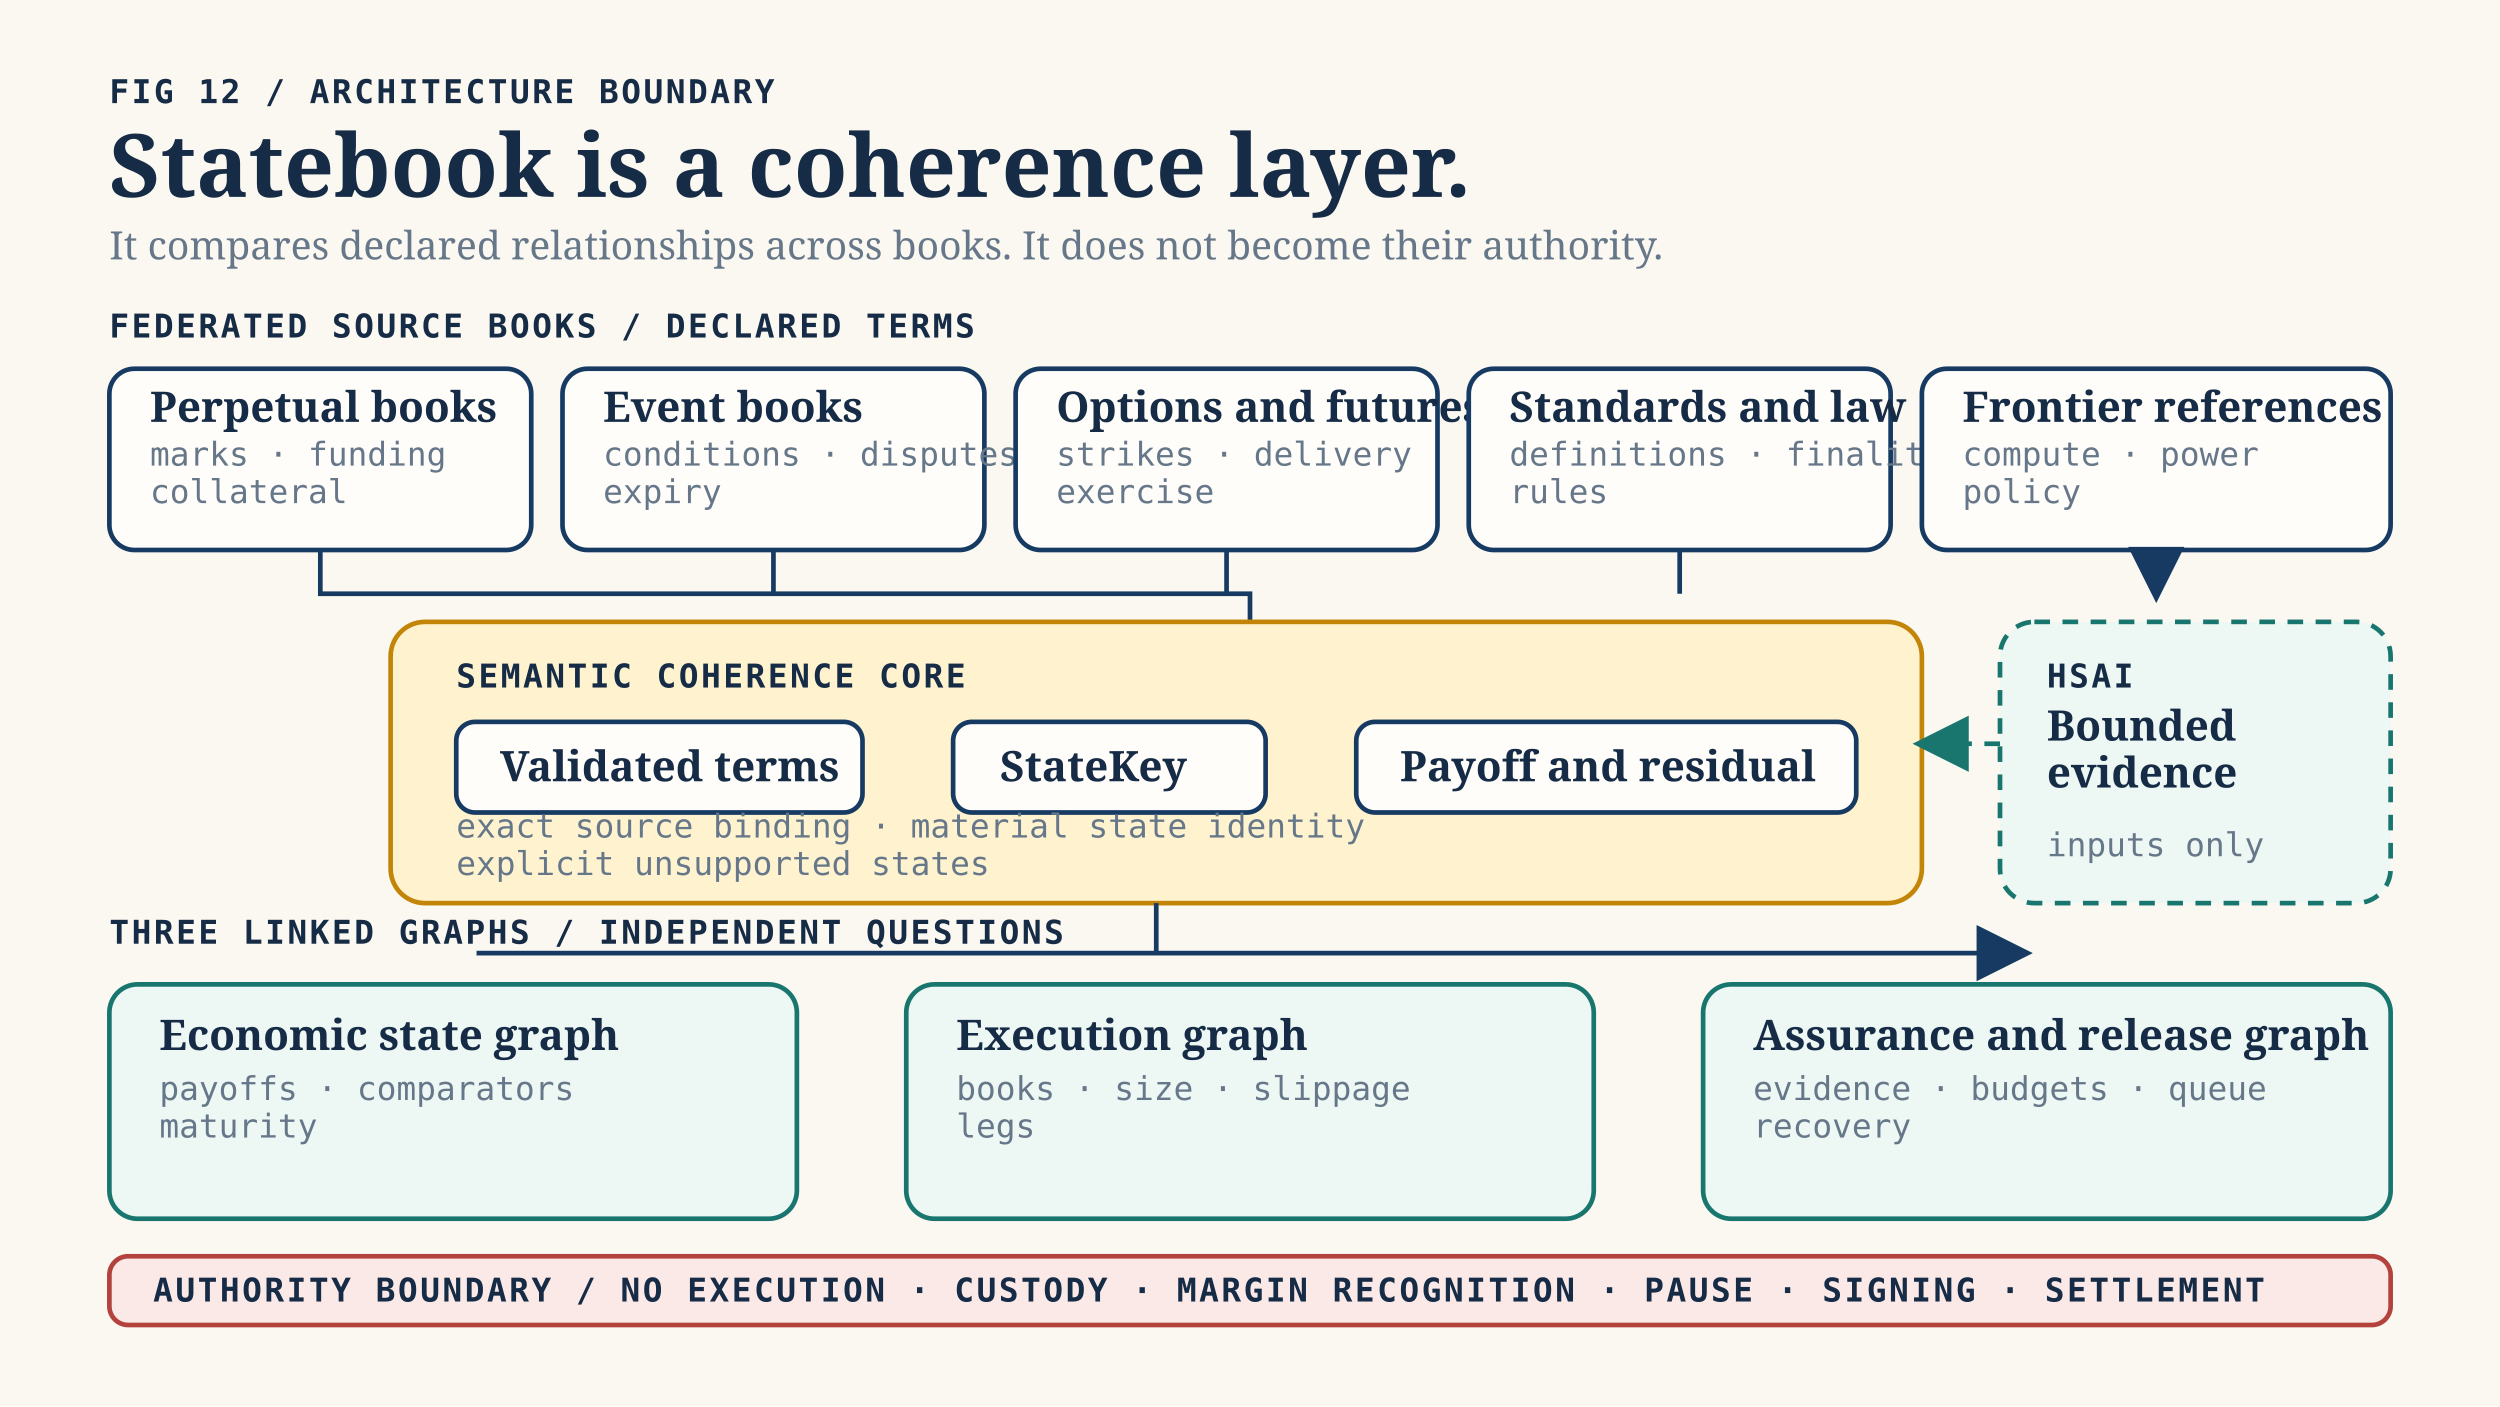
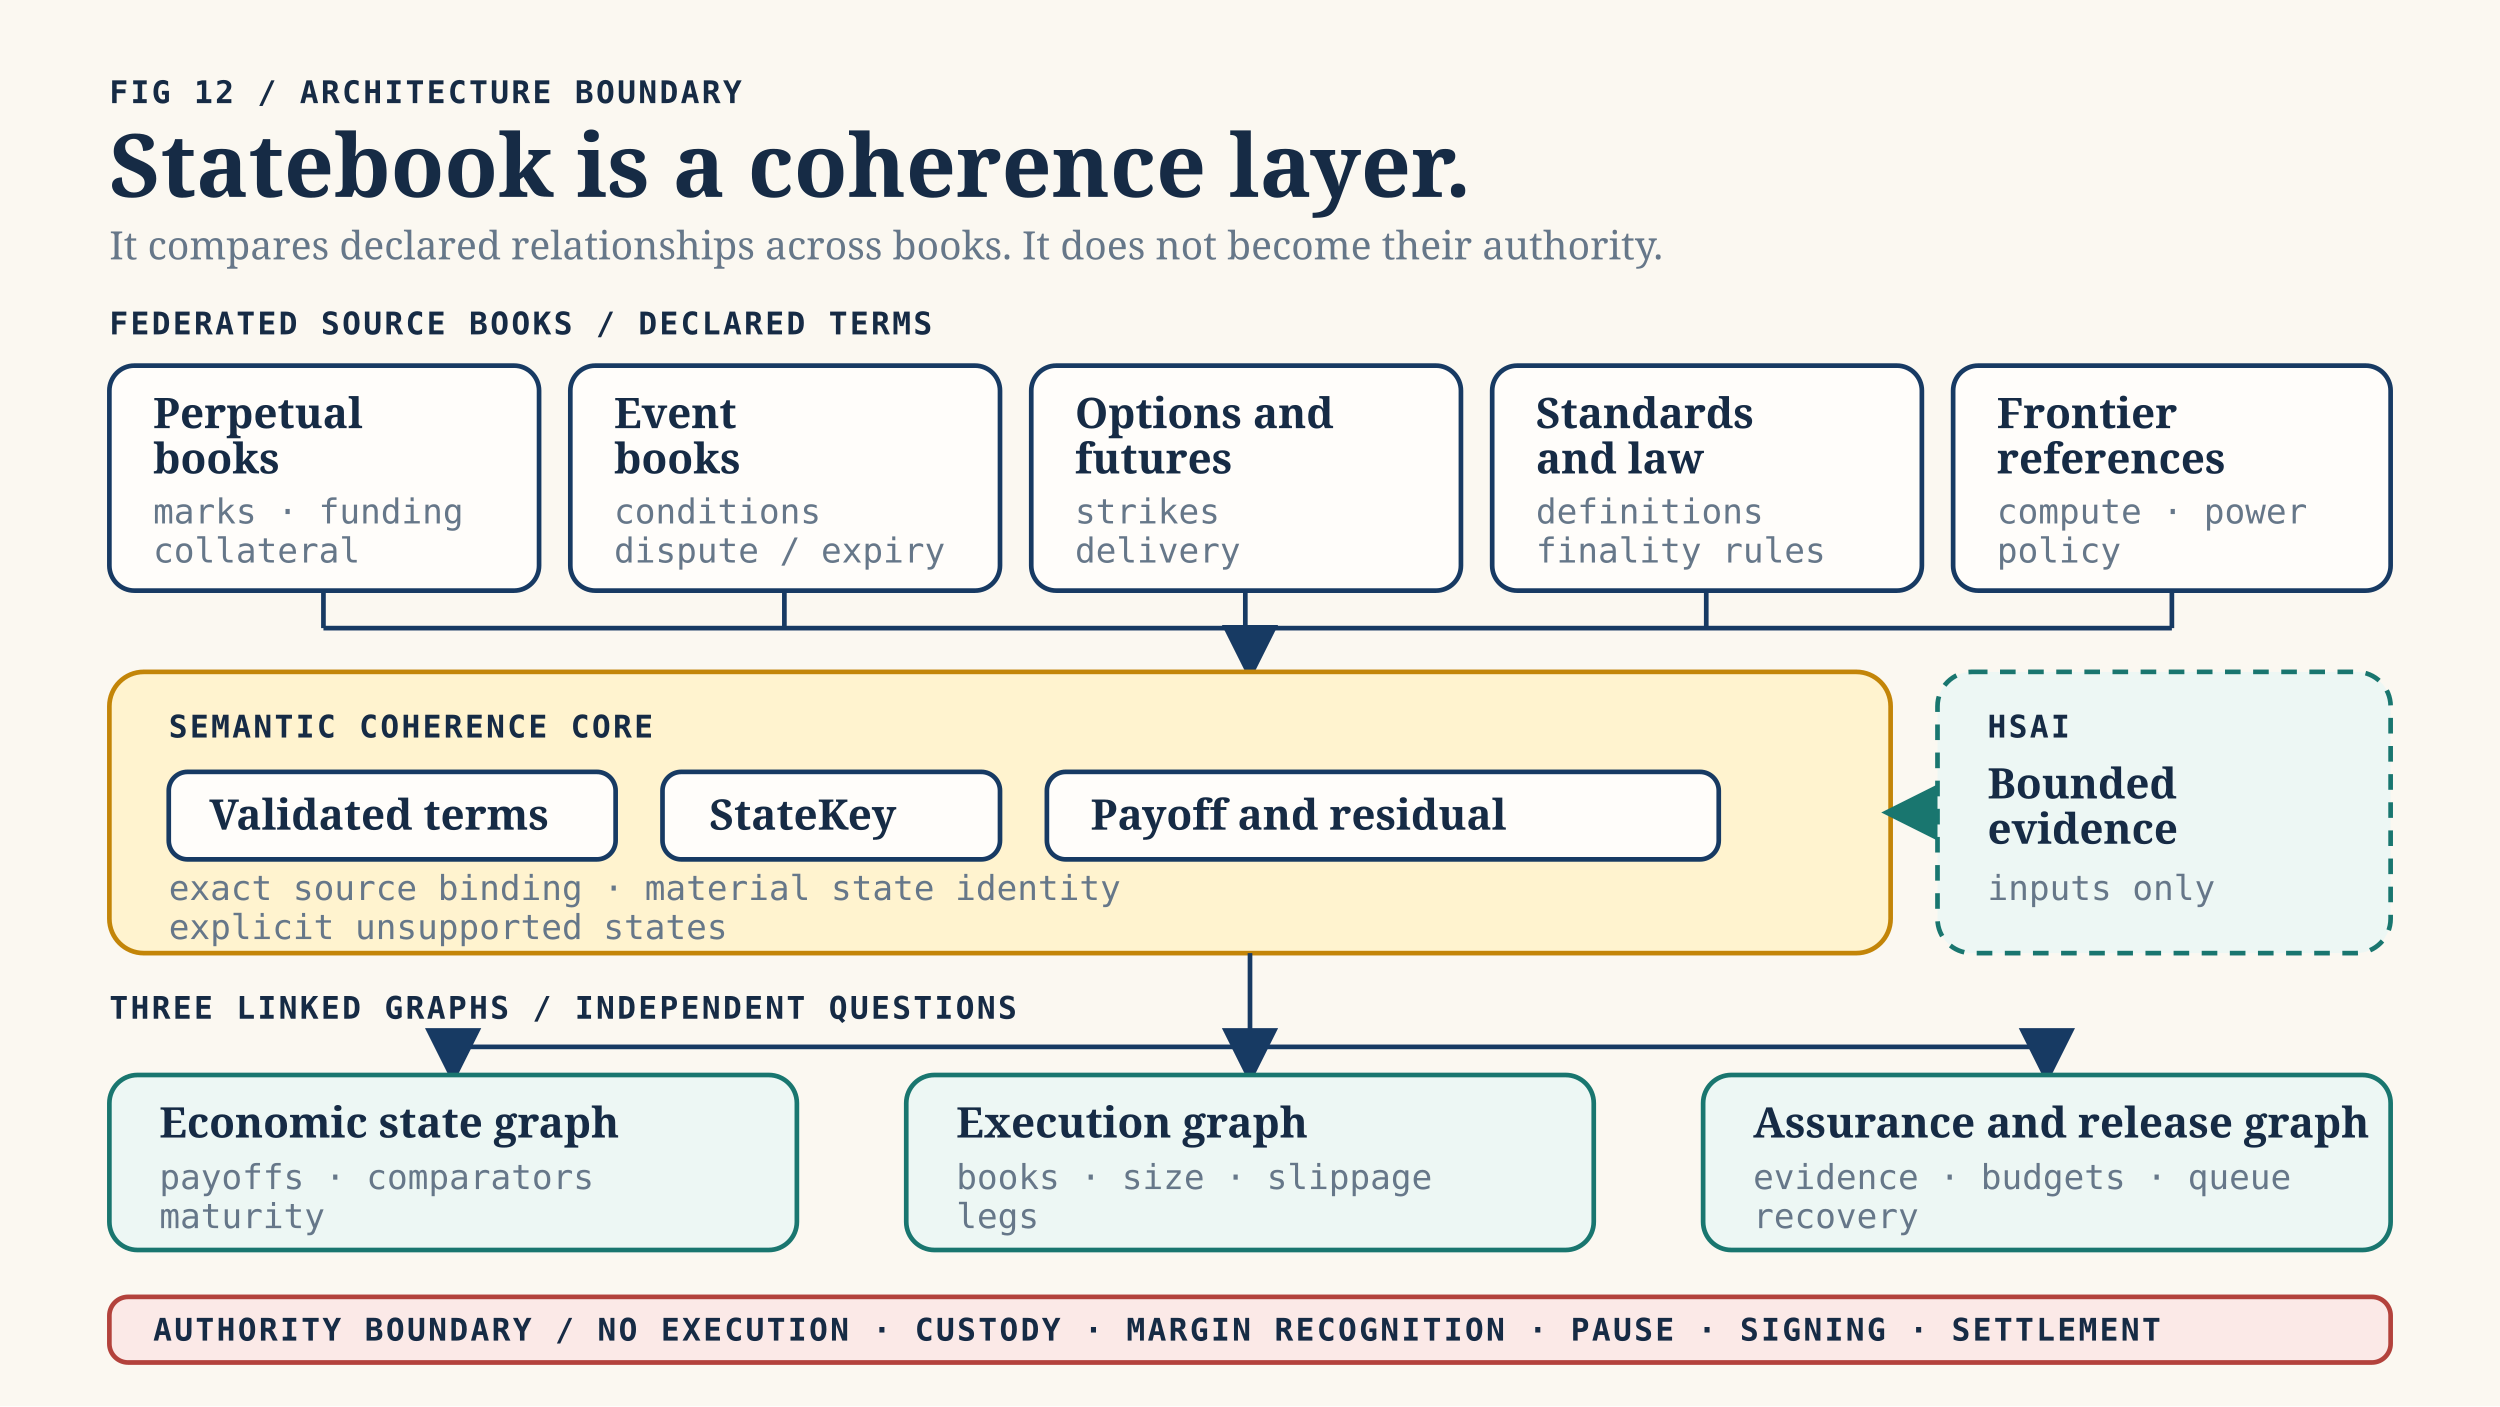
<svg xmlns="http://www.w3.org/2000/svg" width="1600" height="900" viewBox="0 0 1600 900" role="img" aria-labelledby="title desc">
  <defs>
    <style>
-       .ink{fill:#162b45}.muted{fill:#667789}.h{font:700 56px Georgia,serif}.t{font:700 27px Georgia,serif}.b{font:25px Georgia,serif}.k{font:700 21px ui-monospace,Consolas,monospace;letter-spacing:1.6px}.x{font:21px ui-monospace,Consolas,monospace}.navy{fill:#fffdfa;stroke:#173a63;stroke-width:3}.teal{fill:#edf7f4;stroke:#19766f;stroke-width:3}.gold{fill:#fff3cf;stroke:#c38508;stroke-width:3}.red{fill:#fbe9e7;stroke:#b3423c;stroke-width:3}.dash{fill:#edf7f4;stroke:#19766f;stroke-width:3;stroke-dasharray:10 8}
+       .ink{fill:#162b45}.muted{fill:#667789}.h{font:700 56px Georgia,serif}.t{font:700 27px Georgia,serif}.b{font:25px Georgia,serif}.k{font:700 20px ui-monospace,Consolas,monospace;letter-spacing:1.5px}.x{font:22px ui-monospace,Consolas,monospace}.navy{fill:#fffdfa;stroke:#173a63;stroke-width:3}.teal{fill:#edf7f4;stroke:#19766f;stroke-width:3}.gold{fill:#fff3cf;stroke:#c38508;stroke-width:3}.red{fill:#fbe9e7;stroke:#b3423c;stroke-width:3}.dash{fill:#edf7f4;stroke:#19766f;stroke-width:3;stroke-dasharray:10 8}
    </style>
    <marker id="arrow" markerWidth="12" markerHeight="12" refX="10" refY="6" orient="auto">
      <path d="M0,0 L12,6 L0,12 Z" fill="#173a63" />
    </marker>
    <marker id="teal-arrow" markerWidth="12" markerHeight="12" refX="10" refY="6" orient="auto">
      <path d="M0,0 L12,6 L0,12 Z" fill="#19766f" />
    </marker>
  </defs>
  <rect width="1600" height="900" fill="#fbf8f1" />
  <text x="70" y="66" class="k ink">FIG 12 / ARCHITECTURE BOUNDARY</text>
  <text x="70" y="126" class="h ink">Statebook is a coherence layer.</text>
  <text x="70" y="166" class="b muted">It compares declared relationships across books. It does not become their authority.</text>
-   <text x="70" y="216" class="k ink">FEDERATED SOURCE BOOKS / DECLARED TERMS</text>
+   <text x="70" y="214" class="k ink">FEDERATED SOURCE BOOKS / DECLARED TERMS</text>
  <g>
-     <rect x="70" y="236" width="270" height="116" rx="16" class="navy" />
-     <text x="96" y="270" class="t ink">Perpetual books</text>
-     <text x="96" y="298" class="x muted">
-       <tspan x="96">marks · funding</tspan>
-       <tspan x="96" dy="24">collateral</tspan>
+     <rect x="70" y="234" width="275" height="144" rx="16" class="navy" />
+     <text x="98" y="274" class="t ink">
+       <tspan x="98">Perpetual</tspan>
+       <tspan x="98" dy="29">books</tspan>
    </text>
-     <rect x="360" y="236" width="270" height="116" rx="16" class="navy" />
-     <text x="386" y="270" class="t ink">Event books</text>
-     <text x="386" y="298" class="x muted">
-       <tspan x="386">conditions · disputes</tspan>
-       <tspan x="386" dy="24">expiry</tspan>
+     <text x="98" y="335" class="x muted">
+       <tspan x="98">marks · funding</tspan>
+       <tspan x="98" dy="25">collateral</tspan>
    </text>
-     <rect x="650" y="236" width="270" height="116" rx="16" class="navy" />
-     <text x="676" y="270" class="t ink">Options and futures</text>
-     <text x="676" y="298" class="x muted">
-       <tspan x="676">strikes · delivery</tspan>
-       <tspan x="676" dy="24">exercise</tspan>
+     <rect x="365" y="234" width="275" height="144" rx="16" class="navy" />
+     <text x="393" y="274" class="t ink">
+       <tspan x="393">Event</tspan>
+       <tspan x="393" dy="29">books</tspan>
    </text>
-     <rect x="940" y="236" width="270" height="116" rx="16" class="navy" />
-     <text x="966" y="270" class="t ink">Standards and law</text>
-     <text x="966" y="298" class="x muted">
-       <tspan x="966">definitions · finality</tspan>
-       <tspan x="966" dy="24">rules</tspan>
+     <text x="393" y="335" class="x muted">
+       <tspan x="393">conditions</tspan>
+       <tspan x="393" dy="25">dispute / expiry</tspan>
    </text>
-     <rect x="1230" y="236" width="300" height="116" rx="16" class="navy" />
-     <text x="1256" y="270" class="t ink">Frontier references</text>
-     <text x="1256" y="298" class="x muted">
-       <tspan x="1256">compute · power</tspan>
-       <tspan x="1256" dy="24">policy</tspan>
+     <rect x="660" y="234" width="275" height="144" rx="16" class="navy" />
+     <text x="688" y="274" class="t ink">
+       <tspan x="688">Options and</tspan>
+       <tspan x="688" dy="29">futures</tspan>
+     </text>
+     <text x="688" y="335" class="x muted">
+       <tspan x="688">strikes</tspan>
+       <tspan x="688" dy="25">delivery</tspan>
+     </text>
+     <rect x="955" y="234" width="275" height="144" rx="16" class="navy" />
+     <text x="983" y="274" class="t ink">
+       <tspan x="983">Standards</tspan>
+       <tspan x="983" dy="29">and law</tspan>
+     </text>
+     <text x="983" y="335" class="x muted">
+       <tspan x="983">definitions</tspan>
+       <tspan x="983" dy="25">finality rules</tspan>
+     </text>
+     <rect x="1250" y="234" width="280" height="144" rx="16" class="navy" />
+     <text x="1278" y="274" class="t ink">
+       <tspan x="1278">Frontier</tspan>
+       <tspan x="1278" dy="29">references</tspan>
+     </text>
+     <text x="1278" y="335" class="x muted">
+       <tspan x="1278">compute · power</tspan>
+       <tspan x="1278" dy="25">policy</tspan>
    </text>
  </g>
-   <path d="M205 352V380H800V398 M495 352V380 M785 352V380 M1075 352V380 M1380 352V380" fill="none" stroke="#173a63" stroke-width="3" marker-end="url(#arrow)" />
-   <rect x="250" y="398" width="980" height="180" rx="22" class="gold" />
-   <text x="292" y="440" class="k ink">SEMANTIC COHERENCE CORE</text>
-   <rect x="292" y="462" width="260" height="58" rx="12" class="navy" />
-   <text x="320" y="500" class="t ink">Validated terms</text>
-   <rect x="610" y="462" width="200" height="58" rx="12" class="navy" />
-   <text x="640" y="500" class="t ink">StateKey</text>
-   <rect x="868" y="462" width="320" height="58" rx="12" class="navy" />
-   <text x="896" y="500" class="t ink">Payoff and residual</text>
-   <text x="292" y="536" class="x muted">
-     <tspan x="292">exact source binding · material state identity</tspan>
-     <tspan x="292" dy="24">explicit unsupported states</tspan>
+   <g fill="none" stroke="#173a63" stroke-width="3">
+     <path d="M207 378V402 M502 378V402 M797 378V402 M1092 378V402 M1390 378V402" />
+     <path d="M207 402H1390" />
+     <path d="M800 402V430" marker-end="url(#arrow)" />
+   </g>
+   <rect x="70" y="430" width="1140" height="180" rx="22" class="gold" />
+   <text x="108" y="472" class="k ink">SEMANTIC COHERENCE CORE</text>
+   <rect x="108" y="494" width="286" height="56" rx="12" class="navy" />
+   <text x="134" y="531" class="t ink">Validated terms</text>
+   <rect x="424" y="494" width="216" height="56" rx="12" class="navy" />
+   <text x="454" y="531" class="t ink">StateKey</text>
+   <rect x="670" y="494" width="430" height="56" rx="12" class="navy" />
+   <text x="698" y="531" class="t ink">Payoff and residual</text>
+   <text x="108" y="576" class="x muted">
+     <tspan x="108">exact source binding · material state identity</tspan>
+     <tspan x="108" dy="25">explicit unsupported states</tspan>
  </text>
-   <rect x="1280" y="398" width="250" height="180" rx="22" class="dash" />
-   <text x="1310" y="440" class="k ink">HSAI</text>
-   <text x="1310" y="474" class="t ink">
-     <tspan x="1310">Bounded</tspan>
-     <tspan x="1310" dy="30">evidence</tspan>
+   <rect x="1240" y="430" width="290" height="180" rx="22" class="dash" />
+   <text x="1272" y="472" class="k ink">HSAI</text>
+   <text x="1272" y="511" class="t ink">
+     <tspan x="1272">Bounded</tspan>
+     <tspan x="1272" dy="29">evidence</tspan>
  </text>
-   <text x="1310" y="548" class="x muted">inputs only</text>
-   <path d="M1280 476H1230" fill="none" stroke="#19766f" stroke-width="3" stroke-dasharray="10 8" marker-end="url(#teal-arrow)" />
-   <path d="M740 578V610 M740 610H305 M740 610H800 M740 610H1295" fill="none" stroke="#173a63" stroke-width="3" marker-end="url(#arrow)" />
-   <text x="70" y="604" class="k ink">THREE LINKED GRAPHS / INDEPENDENT QUESTIONS</text>
-   <rect x="70" y="630" width="440" height="150" rx="18" class="teal" />
-   <text x="102" y="672" class="t ink">Economic state graph</text>
-   <text x="102" y="704" class="x muted">
+   <text x="1272" y="576" class="x muted">inputs only</text>
+   <path d="M1240 520H1210" fill="none" stroke="#19766f" stroke-width="3" stroke-dasharray="10 8" marker-end="url(#teal-arrow)" />
+   <text x="70" y="652" class="k ink">THREE LINKED GRAPHS / INDEPENDENT QUESTIONS</text>
+   <g fill="none" stroke="#173a63" stroke-width="3">
+     <path d="M800 610V670" />
+     <path d="M290 670H1310" />
+     <path d="M290 670V688" marker-end="url(#arrow)" />
+     <path d="M800 670V688" marker-end="url(#arrow)" />
+     <path d="M1310 670V688" marker-end="url(#arrow)" />
+   </g>
+   <rect x="70" y="688" width="440" height="112" rx="18" class="teal" />
+   <text x="102" y="728" class="t ink">Economic state graph</text>
+   <text x="102" y="761" class="x muted">
    <tspan x="102">payoffs · comparators</tspan>
-     <tspan x="102" dy="24">maturity</tspan>
+     <tspan x="102" dy="25">maturity</tspan>
  </text>
-   <rect x="580" y="630" width="440" height="150" rx="18" class="teal" />
-   <text x="612" y="672" class="t ink">Execution graph</text>
-   <text x="612" y="704" class="x muted">
+   <rect x="580" y="688" width="440" height="112" rx="18" class="teal" />
+   <text x="612" y="728" class="t ink">Execution graph</text>
+   <text x="612" y="761" class="x muted">
    <tspan x="612">books · size · slippage</tspan>
-     <tspan x="612" dy="24">legs</tspan>
+     <tspan x="612" dy="25">legs</tspan>
  </text>
-   <rect x="1090" y="630" width="440" height="150" rx="18" class="teal" />
-   <text x="1122" y="672" class="t ink">Assurance and release graph</text>
-   <text x="1122" y="704" class="x muted">
+   <rect x="1090" y="688" width="440" height="112" rx="18" class="teal" />
+   <text x="1122" y="728" class="t ink">Assurance and release graph</text>
+   <text x="1122" y="761" class="x muted">
    <tspan x="1122">evidence · budgets · queue</tspan>
-     <tspan x="1122" dy="24">recovery</tspan>
+     <tspan x="1122" dy="25">recovery</tspan>
  </text>
-   <rect x="70" y="804" width="1460" height="44" rx="12" class="red" />
-   <text x="98" y="833" class="k ink">AUTHORITY BOUNDARY / NO EXECUTION · CUSTODY · MARGIN RECOGNITION · PAUSE · SIGNING · SETTLEMENT</text>
+   <rect x="70" y="830" width="1460" height="42" rx="12" class="red" />
+   <text x="98" y="858" class="k ink">AUTHORITY BOUNDARY / NO EXECUTION · CUSTODY · MARGIN RECOGNITION · PAUSE · SIGNING · SETTLEMENT</text>
</svg>
